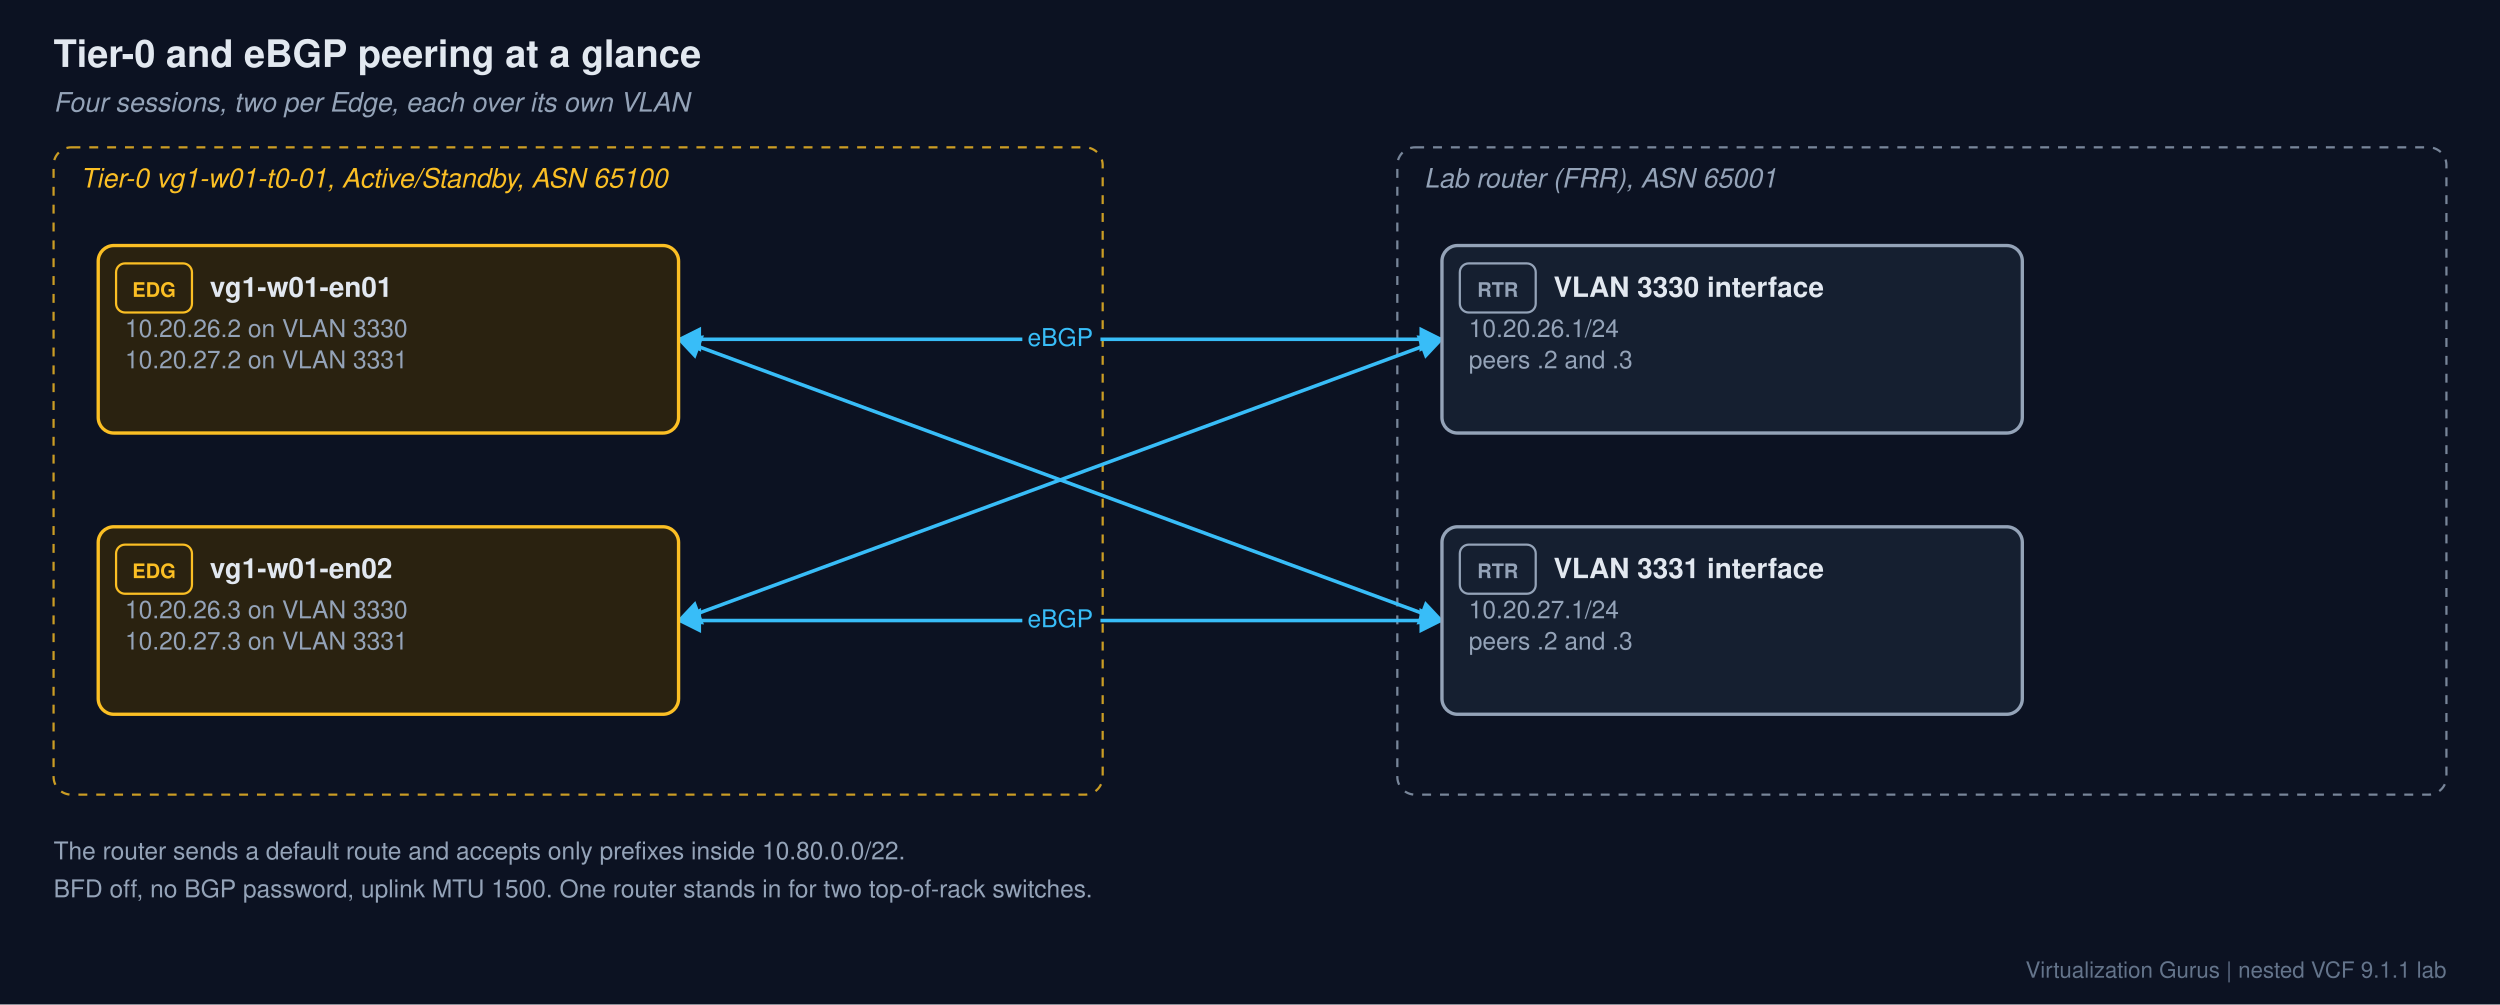
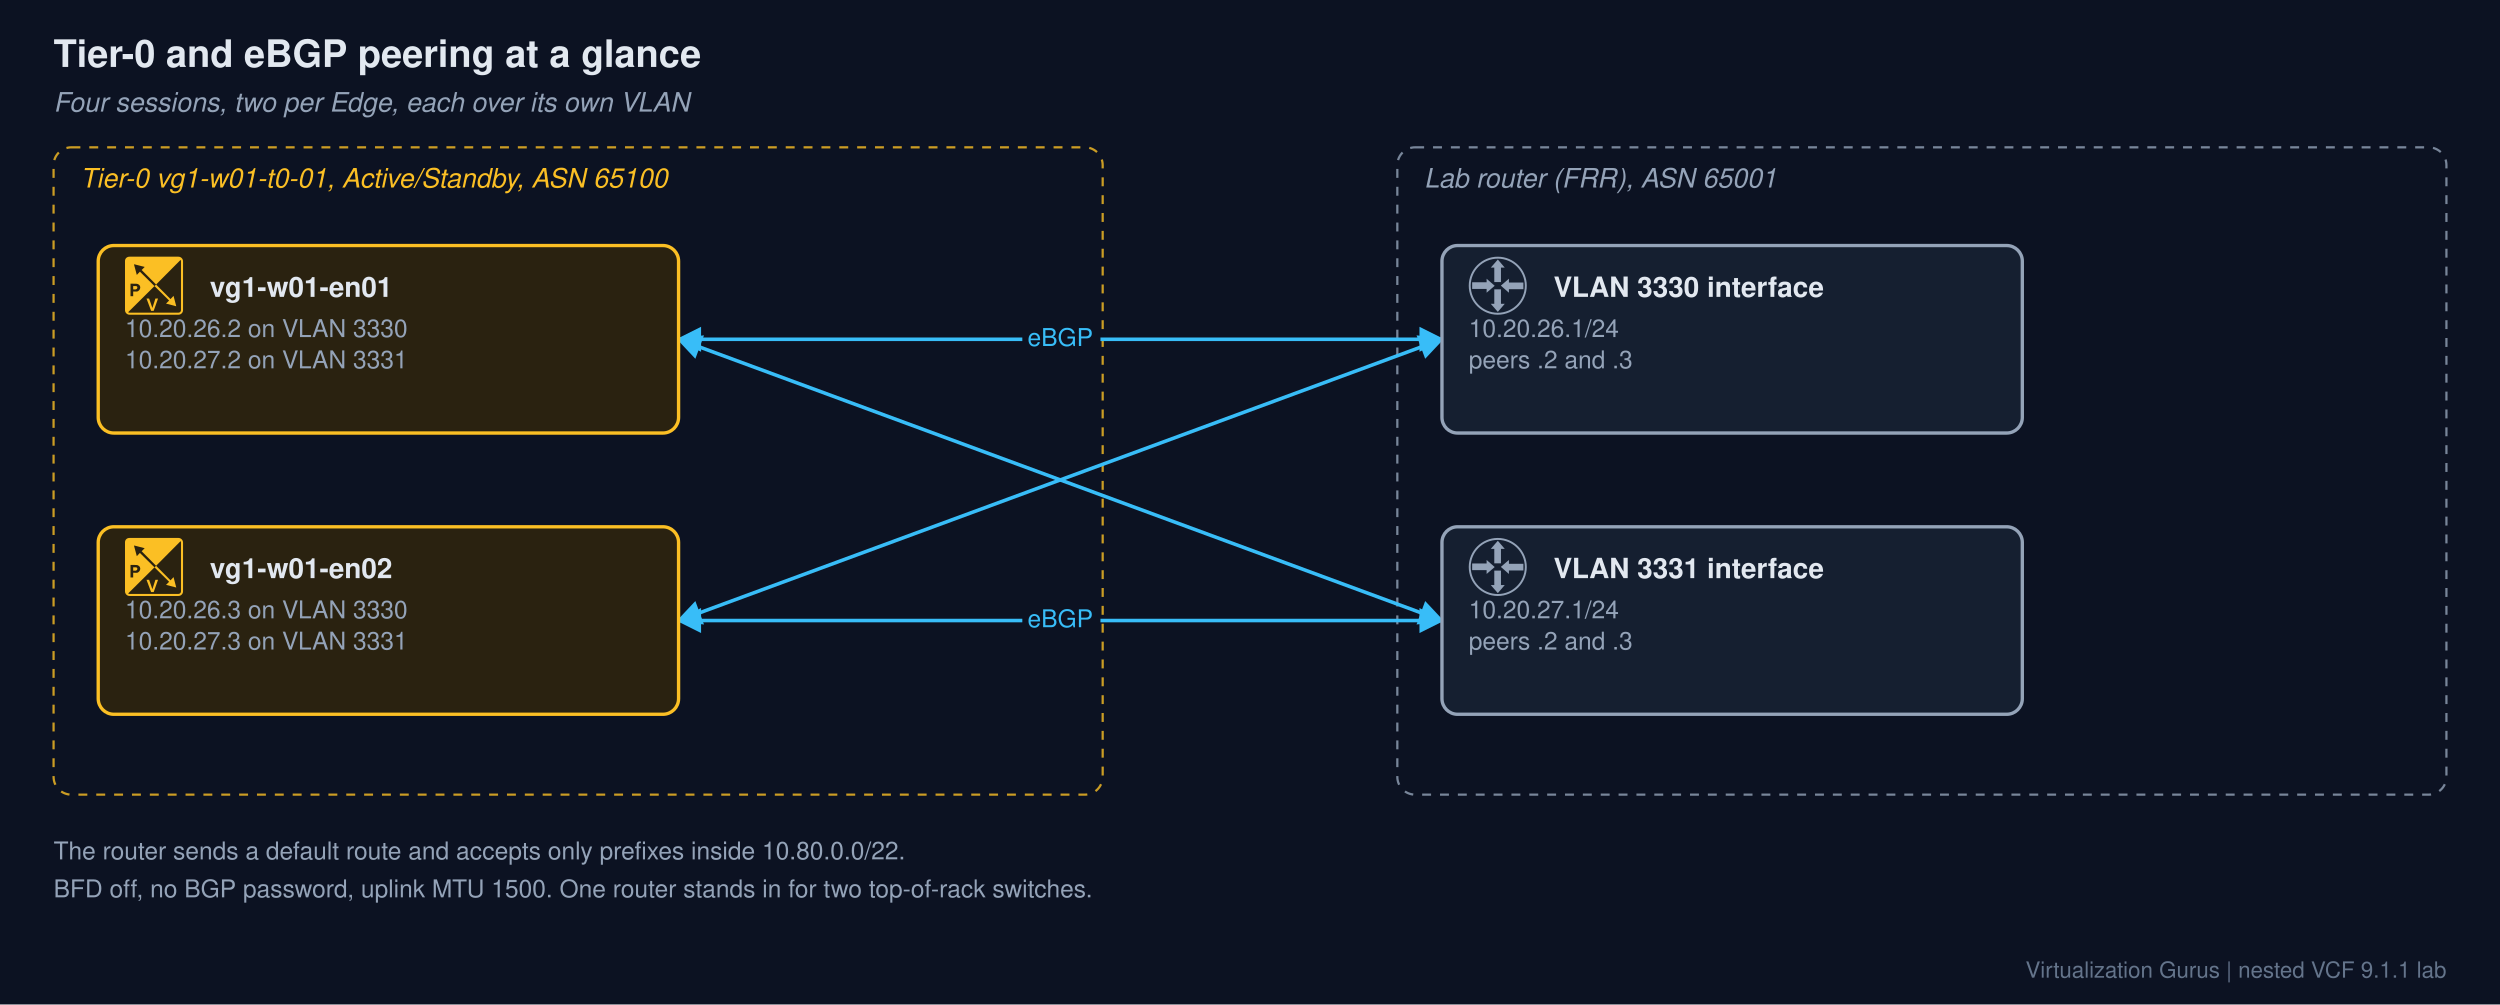
<svg xmlns="http://www.w3.org/2000/svg" viewBox="0 0 1120 450" width="1120" height="450" font-family="Helvetica,Arial,sans-serif">
  <defs>
    <marker id="ablue" viewBox="0 0 10 10" refX="9" refY="5" markerWidth="7" markerHeight="7" orient="auto-start-reverse">
      <path d="M0,0 L10,5 L0,10 z" fill="#38bdf8" />
    </marker>
    <marker id="agreen" viewBox="0 0 10 10" refX="9" refY="5" markerWidth="7" markerHeight="7" orient="auto-start-reverse">
      <path d="M0,0 L10,5 L0,10 z" fill="#34d399" />
    </marker>
    <marker id="ared" viewBox="0 0 10 10" refX="9" refY="5" markerWidth="7" markerHeight="7" orient="auto-start-reverse">
      <path d="M0,0 L10,5 L0,10 z" fill="#f87171" />
    </marker>
    <marker id="aamber" viewBox="0 0 10 10" refX="9" refY="5" markerWidth="7" markerHeight="7" orient="auto-start-reverse">
      <path d="M0,0 L10,5 L0,10 z" fill="#fbbf24" />
    </marker>
    <marker id="agray" viewBox="0 0 10 10" refX="9" refY="5" markerWidth="7" markerHeight="7" orient="auto-start-reverse">
      <path d="M0,0 L10,5 L0,10 z" fill="#94a3b8" />
    </marker>
    <marker id="aviolet" viewBox="0 0 10 10" refX="9" refY="5" markerWidth="7" markerHeight="7" orient="auto-start-reverse">
      <path d="M0,0 L10,5 L0,10 z" fill="#a78bfa" />
    </marker>
  </defs>
  <rect width="1120" height="450" fill="#0c1222" />
  <text x="24" y="30" fill="#e2e8f0" font-size="17" font-weight="bold">Tier-0 and eBGP peering at a glance</text>
  <text x="24" y="50" fill="#94a3b8" font-size="12" font-style="italic">Four sessions, two per Edge, each over its own VLAN</text>
  <rect x="24" y="66" width="470" height="290" rx="8" fill="none" stroke="#fbbf24" stroke-dasharray="4 4" opacity="0.8" />
  <text x="36" y="84" fill="#fbbf24" font-size="12" font-style="italic">Tier-0 vg1-w01-t0-01, Active/Standby, ASN 65100</text>
  <rect x="626" y="66" width="470" height="290" rx="8" fill="none" stroke="#94a3b8" stroke-dasharray="4 4" opacity="0.8" />
  <text x="638" y="84" fill="#94a3b8" font-size="12" font-style="italic">Lab router (FRR), ASN 65001</text>
  <path d="M304,152 L646,152" fill="none" stroke="#38bdf8" stroke-width="1.6" marker-end="url(#ablue)" marker-start="url(#ablue)" />
  <rect x="458" y="143" width="35" height="16" rx="3" fill="#0c1222" />
  <text x="475" y="155" fill="#38bdf8" font-size="11" text-anchor="middle">eBGP</text>
  <path d="M304,152 L646,278" fill="none" stroke="#38bdf8" stroke-width="1.6" marker-end="url(#ablue)" marker-start="url(#ablue)" />
  <path d="M304,278 L646,152" fill="none" stroke="#38bdf8" stroke-width="1.6" marker-end="url(#ablue)" marker-start="url(#ablue)" />
  <path d="M304,278 L646,278" fill="none" stroke="#38bdf8" stroke-width="1.6" marker-end="url(#ablue)" marker-start="url(#ablue)" />
  <rect x="458" y="269" width="35" height="16" rx="3" fill="#0c1222" />
  <text x="475" y="281" fill="#38bdf8" font-size="11" text-anchor="middle">eBGP</text>
  <rect x="44" y="110" width="260" height="84" rx="7" fill="#2a2210" stroke="#fbbf24" stroke-width="1.5" />
-   <rect x="52" y="118" width="34" height="22" rx="4" fill="none" stroke="#fbbf24" stroke-width="1" />
-   <text x="69" y="133" fill="#fbbf24" font-size="9" font-weight="bold" text-anchor="middle">EDG</text>
+   <g transform="translate(14.40,-9.80) scale(0.52)" fill="#fbbf24" stroke="none">
+     <path d="M 80 243.71 L 80 286.03 C 80 288.22 81.79 290 83.98 290 L 126.02 290 C 128.21 290 130 288.22 130 286.03 L 130 243.97 C 130 241.78 128.21 240 126.02 240 L 83.92 240 C 81.4 240 80 241.78 80 243.71 Z M 127.88 242.76 C 128.1 243.11 128.23 243.52 128.23 243.97 L 128.23 286.03 C 128.23 287.27 127.26 288.23 126.02 288.23 L 83.98 288.23 C 83.5 288.23 83.06 288.09 82.7 287.84 L 105.41 265.33 L 92.83 252.91 L 90.17 255.7 L 87.78 246.78 C 87.86 246.7 87.94 246.62 88.02 246.53 L 96.96 248.85 L 94.34 251.45 L 106.78 263.98 Z M 106.78 263.98 L 105.41 265.33 L 118.01 277.76 L 115.35 280.41 L 124.16 282.71 L 121.82 273.75 L 119.22 276.52 Z M 84.75 263.24 L 89.73 263.29 C 91.45 263.29 93.15 264.53 93.15 266.63 C 93.15 268.18 91.67 270.03 90.05 270.03 L 87.05 269.98 L 87.05 274.02 L 84.75 274.02 Z M 87.05 265.29 L 87.05 268.19 L 88.94 268.22 C 89.8 268.22 90.65 267.48 90.65 266.59 C 90.65 265.77 89.99 265.31 89.44 265.31 Z M 98.53 276.06 L 102.49 286.65 L 104.71 286.65 L 108.46 276.06 L 106.19 276.06 L 103.59 284.19 L 100.78 276.06 Z" />
+   </g>
  <text x="94" y="133" fill="#e2e8f0" font-size="12.5" font-weight="bold">vg1-w01-en01</text>
  <text x="56" y="151" fill="#94a3b8" font-size="11">10.20.26.2 on VLAN 3330</text>
  <text x="56" y="165" fill="#94a3b8" font-size="11">10.20.27.2 on VLAN 3331</text>
  <rect x="44" y="236" width="260" height="84" rx="7" fill="#2a2210" stroke="#fbbf24" stroke-width="1.5" />
-   <rect x="52" y="244" width="34" height="22" rx="4" fill="none" stroke="#fbbf24" stroke-width="1" />
-   <text x="69" y="259" fill="#fbbf24" font-size="9" font-weight="bold" text-anchor="middle">EDG</text>
+   <g transform="translate(14.40,116.20) scale(0.52)" fill="#fbbf24" stroke="none">
+     <path d="M 80 243.71 L 80 286.03 C 80 288.22 81.79 290 83.98 290 L 126.02 290 C 128.21 290 130 288.22 130 286.03 L 130 243.97 C 130 241.78 128.21 240 126.02 240 L 83.92 240 C 81.4 240 80 241.78 80 243.71 Z M 127.88 242.76 C 128.1 243.11 128.23 243.52 128.23 243.97 L 128.23 286.03 C 128.23 287.27 127.26 288.23 126.02 288.23 L 83.98 288.23 C 83.5 288.23 83.06 288.09 82.7 287.84 L 105.41 265.33 L 92.83 252.91 L 90.17 255.7 L 87.78 246.78 C 87.86 246.7 87.94 246.62 88.02 246.53 L 96.96 248.85 L 94.34 251.45 L 106.78 263.98 Z M 106.78 263.98 L 105.41 265.33 L 118.01 277.76 L 115.35 280.41 L 124.16 282.71 L 121.82 273.75 L 119.22 276.52 Z M 84.75 263.24 L 89.73 263.29 C 91.45 263.29 93.15 264.53 93.15 266.63 C 93.15 268.18 91.67 270.03 90.05 270.03 L 87.05 269.98 L 87.05 274.02 L 84.75 274.02 Z M 87.05 265.29 L 87.05 268.19 L 88.94 268.22 C 89.8 268.22 90.65 267.48 90.65 266.59 C 90.65 265.77 89.99 265.31 89.44 265.31 Z M 98.53 276.06 L 102.49 286.65 L 104.71 286.65 L 108.46 276.06 L 106.19 276.06 L 103.59 284.19 L 100.78 276.06 Z" />
+   </g>
  <text x="94" y="259" fill="#e2e8f0" font-size="12.5" font-weight="bold">vg1-w01-en02</text>
  <text x="56" y="277" fill="#94a3b8" font-size="11">10.20.26.3 on VLAN 3330</text>
  <text x="56" y="291" fill="#94a3b8" font-size="11">10.20.27.3 on VLAN 3331</text>
  <rect x="646" y="110" width="260" height="84" rx="7" fill="#151f30" stroke="#94a3b8" stroke-width="1.5" />
-   <rect x="654" y="118" width="34" height="22" rx="4" fill="none" stroke="#94a3b8" stroke-width="1" />
-   <text x="671" y="133" fill="#94a3b8" font-size="9" font-weight="bold" text-anchor="middle">RTR</text>
+   <g transform="translate(574.80,115.00) scale(0.52)" fill="#94a3b8" stroke="none">
+     <path d="M 207.07 27.99 L 194.61 27.99 L 194.61 31.03 L 187.64 24.94 L 194.61 18.97 L 194.61 22.25 L 207.07 22.25 Z M 162.93 22.01 L 175.39 22.01 L 175.39 18.97 L 182.36 25.06 L 175.39 31.03 L 175.39 27.75 L 162.93 27.75 Z M 182 28.13 L 182 40.58 L 178.97 40.58 L 185.06 47.56 L 191.03 40.58 L 187.75 40.58 L 187.75 28.13 Z M 182 21.87 L 182 9.42 L 178.97 9.42 L 185.06 2.44 L 191.03 9.42 L 187.75 9.42 L 187.75 21.87 Z M 185 0 C 171.2 0 160 11.2 160 25 C 160 38.8 171.2 50 185 50 C 198.8 50 210 38.8 210 25 C 210 11.2 198.8 0 185 0 Z M 185 1.68 C 197.89 1.68 208.32 12.11 208.32 25 C 208.32 37.89 197.89 48.32 185 48.32 C 172.11 48.32 161.68 37.89 161.68 25 C 161.68 12.11 172.11 1.68 185 1.68 Z" />
+   </g>
  <text x="696" y="133" fill="#e2e8f0" font-size="12.5" font-weight="bold">VLAN 3330 interface</text>
  <text x="658" y="151" fill="#94a3b8" font-size="11">10.20.26.1/24</text>
  <text x="658" y="165" fill="#94a3b8" font-size="11">peers .2 and .3</text>
  <rect x="646" y="236" width="260" height="84" rx="7" fill="#151f30" stroke="#94a3b8" stroke-width="1.5" />
-   <rect x="654" y="244" width="34" height="22" rx="4" fill="none" stroke="#94a3b8" stroke-width="1" />
-   <text x="671" y="259" fill="#94a3b8" font-size="9" font-weight="bold" text-anchor="middle">RTR</text>
+   <g transform="translate(574.80,241.00) scale(0.52)" fill="#94a3b8" stroke="none">
+     <path d="M 207.07 27.99 L 194.61 27.99 L 194.61 31.03 L 187.64 24.94 L 194.61 18.97 L 194.61 22.25 L 207.07 22.25 Z M 162.93 22.01 L 175.39 22.01 L 175.39 18.97 L 182.36 25.06 L 175.39 31.03 L 175.39 27.75 L 162.93 27.75 Z M 182 28.13 L 182 40.58 L 178.97 40.58 L 185.06 47.56 L 191.03 40.58 L 187.75 40.58 L 187.75 28.13 Z M 182 21.87 L 182 9.42 L 178.97 9.42 L 185.06 2.44 L 191.03 9.42 L 187.75 9.42 L 187.75 21.87 Z M 185 0 C 171.2 0 160 11.2 160 25 C 160 38.8 171.2 50 185 50 C 198.8 50 210 38.8 210 25 C 210 11.2 198.8 0 185 0 Z M 185 1.68 C 197.89 1.68 208.32 12.11 208.32 25 C 208.32 37.89 197.89 48.32 185 48.32 C 172.11 48.32 161.68 37.89 161.68 25 C 161.68 12.11 172.11 1.68 185 1.68 Z" />
+   </g>
  <text x="696" y="259" fill="#e2e8f0" font-size="12.5" font-weight="bold">VLAN 3331 interface</text>
  <text x="658" y="277" fill="#94a3b8" font-size="11">10.20.27.1/24</text>
  <text x="658" y="291" fill="#94a3b8" font-size="11">peers .2 and .3</text>
  <text x="24" y="385" fill="#94a3b8" font-size="11">The router sends a default route and accepts only prefixes inside 10.80.0.0/22.</text>
  <text x="24" y="402" fill="#94a3b8" font-size="11">BFD off, no BGP password, uplink MTU 1500. One router stands in for two top-of-rack switches.</text>
  <text x="1096" y="438" fill="#64748b" font-size="10" text-anchor="end">Virtualization Gurus  |  nested VCF 9.1.1 lab</text>
</svg>
